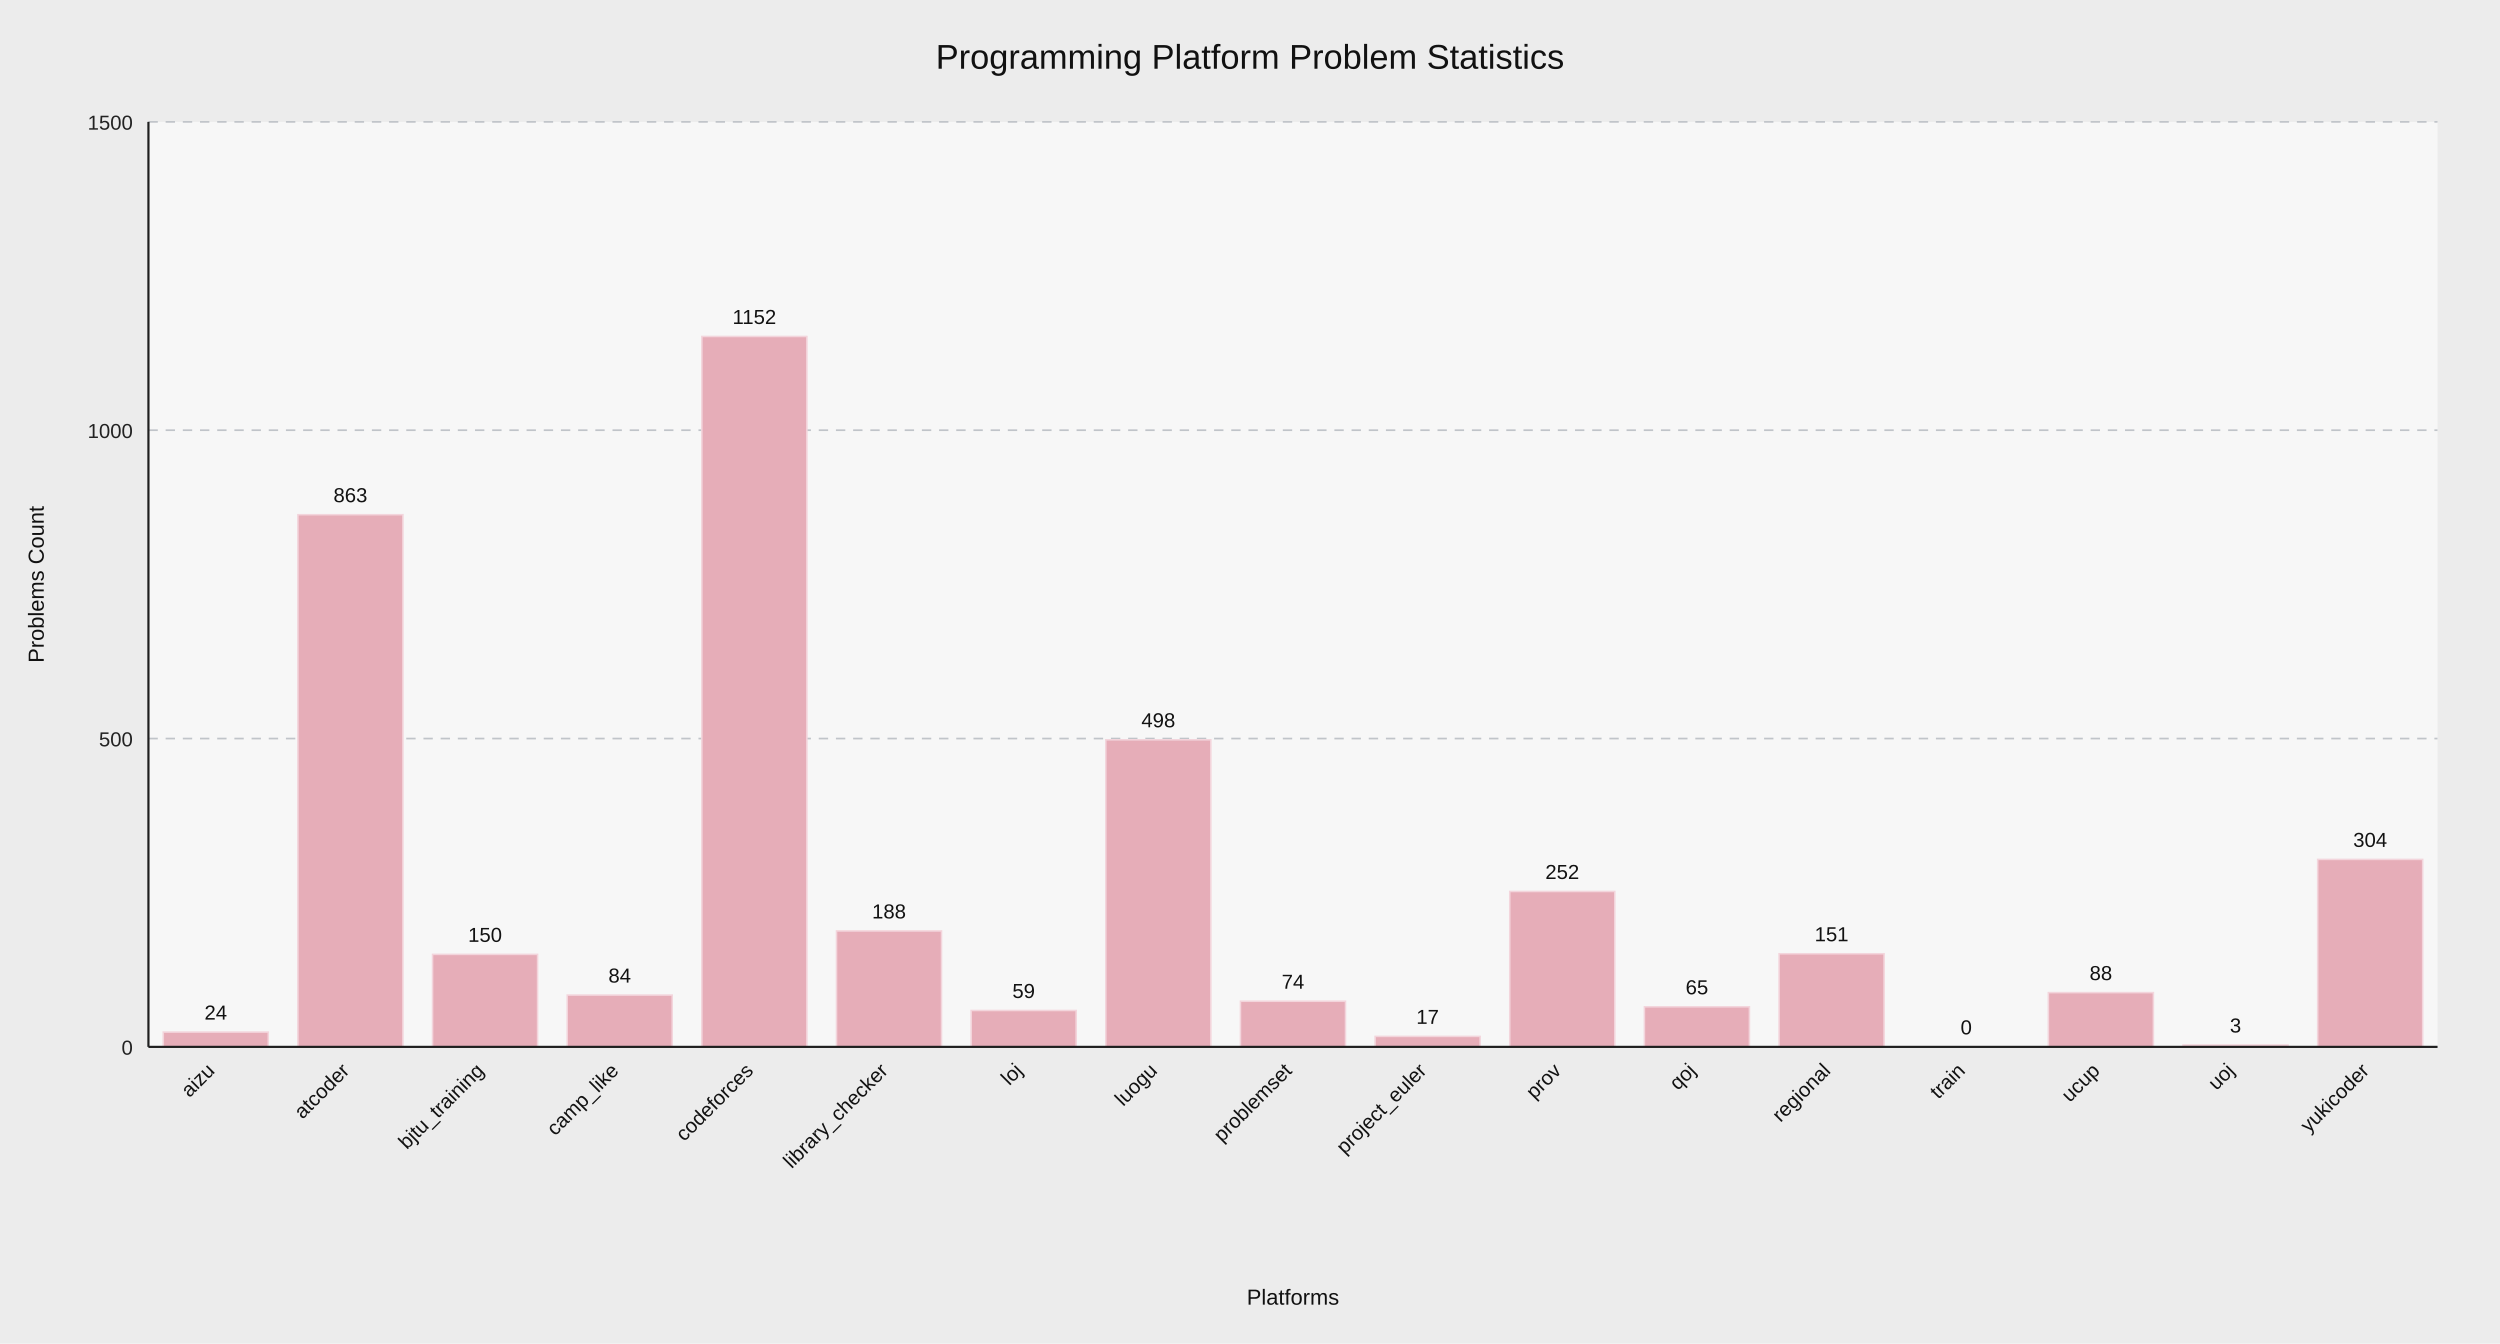
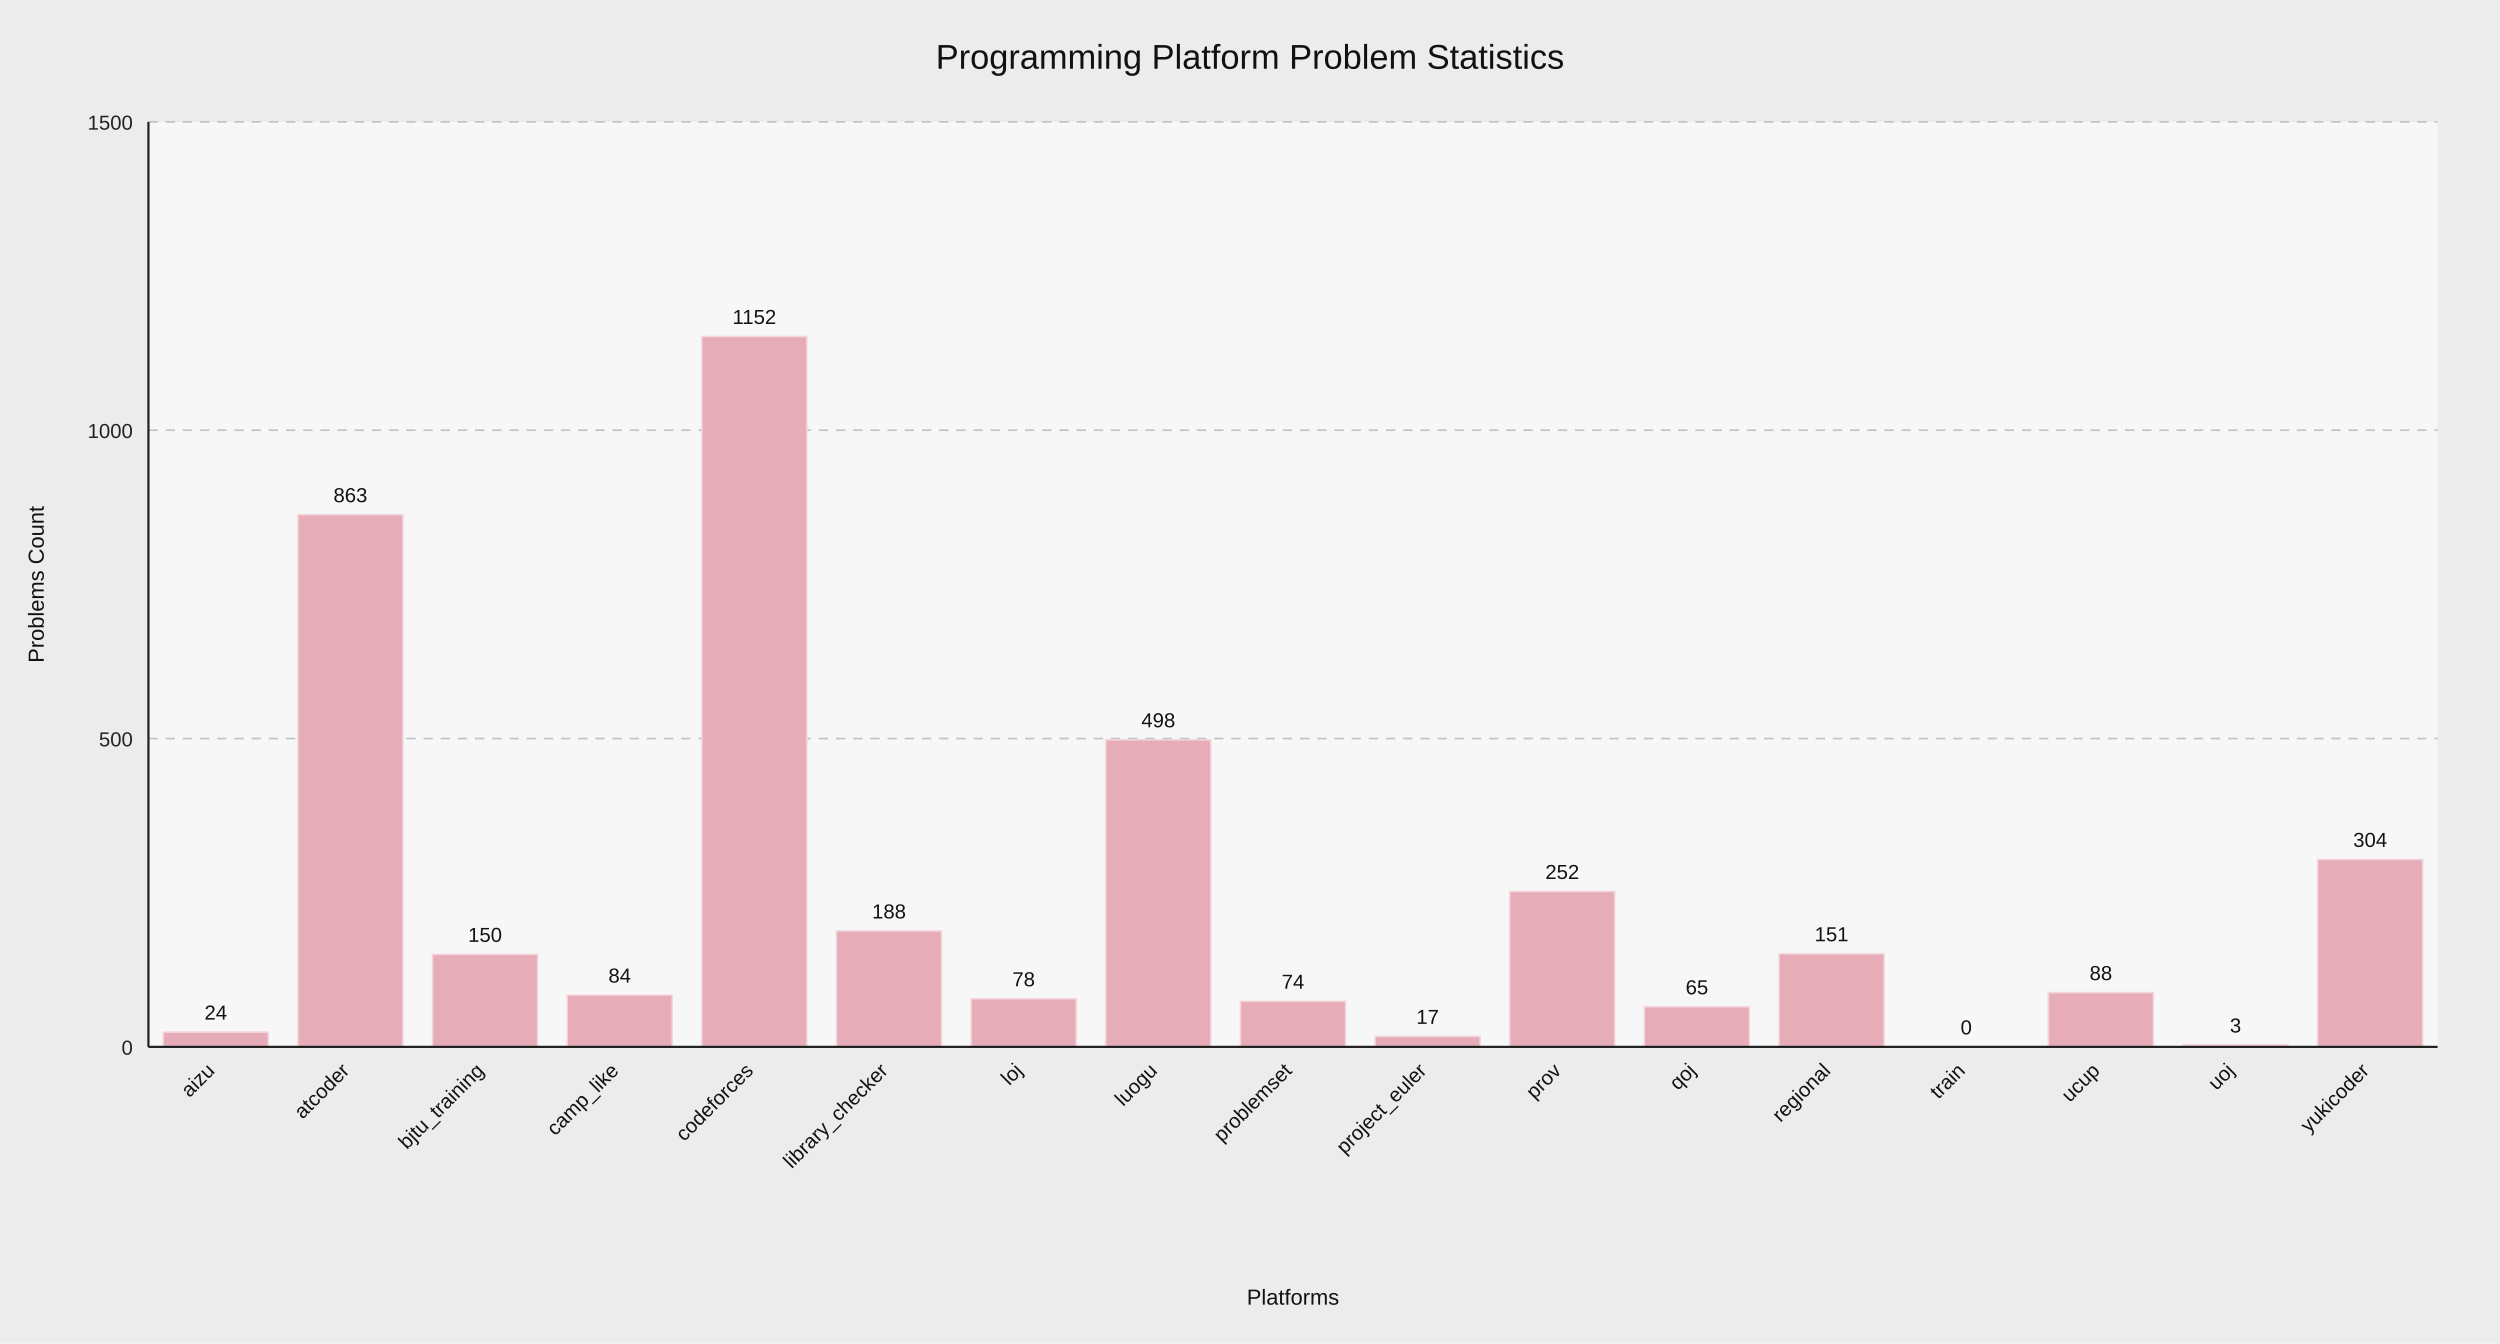
<svg xmlns="http://www.w3.org/2000/svg" width="1600" height="860" viewBox="0 0 1600 860">
  <rect x="0" y="0" width="1600" height="860" fill="#ececec" />
  <rect x="95" y="78" width="1465" height="592" fill="#f7f7f7" />
  <text x="800" y="44" text-anchor="middle" font-size="22" font-family="Segoe UI, Arial, sans-serif" fill="#111">Programming Platform Problem Statistics</text>
  <line x1="95" y1="670" x2="1560" y2="670" stroke="#c0c4c9" stroke-width="1.1" stroke-dasharray="6,5" />
  <text x="85" y="675" text-anchor="end" font-size="13" font-family="Segoe UI, Arial, sans-serif" fill="#222">0</text>
  <line x1="95" y1="472.667" x2="1560" y2="472.667" stroke="#c0c4c9" stroke-width="1.1" stroke-dasharray="6,5" />
  <text x="85" y="477.667" text-anchor="end" font-size="13" font-family="Segoe UI, Arial, sans-serif" fill="#222">500</text>
  <line x1="95" y1="275.333" x2="1560" y2="275.333" stroke="#c0c4c9" stroke-width="1.1" stroke-dasharray="6,5" />
  <text x="85" y="280.333" text-anchor="end" font-size="13" font-family="Segoe UI, Arial, sans-serif" fill="#222">1000</text>
  <line x1="95" y1="78" x2="1560" y2="78" stroke="#c0c4c9" stroke-width="1.1" stroke-dasharray="6,5" />
  <text x="85" y="83" text-anchor="end" font-size="13" font-family="Segoe UI, Arial, sans-serif" fill="#222">1500</text>
  <rect x="104.479" y="660.528" width="67.218" height="9.472" fill="#e6adb8" stroke="#f3d5dc" stroke-width="1" />
  <text x="138.088" y="652.528" text-anchor="middle" font-size="13" font-family="Segoe UI, Arial, sans-serif" fill="#121212">24</text>
  <g transform="translate(138.088,686) rotate(-45)">
    <text text-anchor="end" font-size="13" font-family="Segoe UI, Arial, sans-serif" fill="#121212">aizu</text>
  </g>
  <rect x="190.656" y="329.403" width="67.218" height="340.597" fill="#e6adb8" stroke="#f3d5dc" stroke-width="1" />
  <text x="224.265" y="321.403" text-anchor="middle" font-size="13" font-family="Segoe UI, Arial, sans-serif" fill="#121212">863</text>
  <g transform="translate(224.265,686) rotate(-45)">
    <text text-anchor="end" font-size="13" font-family="Segoe UI, Arial, sans-serif" fill="#121212">atcoder</text>
  </g>
  <rect x="276.832" y="610.8" width="67.218" height="59.2" fill="#e6adb8" stroke="#f3d5dc" stroke-width="1" />
  <text x="310.441" y="602.8" text-anchor="middle" font-size="13" font-family="Segoe UI, Arial, sans-serif" fill="#121212">150</text>
  <g transform="translate(310.441,686) rotate(-45)">
    <text text-anchor="end" font-size="13" font-family="Segoe UI, Arial, sans-serif" fill="#121212">bjtu_training</text>
  </g>
  <rect x="363.009" y="636.848" width="67.218" height="33.152" fill="#e6adb8" stroke="#f3d5dc" stroke-width="1" />
  <text x="396.618" y="628.848" text-anchor="middle" font-size="13" font-family="Segoe UI, Arial, sans-serif" fill="#121212">84</text>
  <g transform="translate(396.618,686) rotate(-45)">
    <text text-anchor="end" font-size="13" font-family="Segoe UI, Arial, sans-serif" fill="#121212">camp_like</text>
  </g>
  <rect x="449.185" y="215.344" width="67.218" height="454.656" fill="#e6adb8" stroke="#f3d5dc" stroke-width="1" />
  <text x="482.794" y="207.344" text-anchor="middle" font-size="13" font-family="Segoe UI, Arial, sans-serif" fill="#121212">1152</text>
  <g transform="translate(482.794,686) rotate(-45)">
    <text text-anchor="end" font-size="13" font-family="Segoe UI, Arial, sans-serif" fill="#121212">codeforces</text>
  </g>
  <rect x="535.362" y="595.803" width="67.218" height="74.197" fill="#e6adb8" stroke="#f3d5dc" stroke-width="1" />
  <text x="568.971" y="587.803" text-anchor="middle" font-size="13" font-family="Segoe UI, Arial, sans-serif" fill="#121212">188</text>
  <g transform="translate(568.971,686) rotate(-45)">
    <text text-anchor="end" font-size="13" font-family="Segoe UI, Arial, sans-serif" fill="#121212">library_checker</text>
  </g>
-   <rect x="621.538" y="646.715" width="67.218" height="23.285" fill="#e6adb8" stroke="#f3d5dc" stroke-width="1" />
-   <text x="655.147" y="638.715" text-anchor="middle" font-size="13" font-family="Segoe UI, Arial, sans-serif" fill="#121212">59</text>
+   <rect x="621.538" y="639.216" width="67.218" height="30.784" fill="#e6adb8" stroke="#f3d5dc" stroke-width="1" />
+   <text x="655.147" y="631.216" text-anchor="middle" font-size="13" font-family="Segoe UI, Arial, sans-serif" fill="#121212">78</text>
  <g transform="translate(655.147,686) rotate(-45)">
    <text text-anchor="end" font-size="13" font-family="Segoe UI, Arial, sans-serif" fill="#121212">loj</text>
  </g>
  <rect x="707.715" y="473.456" width="67.218" height="196.544" fill="#e6adb8" stroke="#f3d5dc" stroke-width="1" />
  <text x="741.324" y="465.456" text-anchor="middle" font-size="13" font-family="Segoe UI, Arial, sans-serif" fill="#121212">498</text>
  <g transform="translate(741.324,686) rotate(-45)">
    <text text-anchor="end" font-size="13" font-family="Segoe UI, Arial, sans-serif" fill="#121212">luogu</text>
  </g>
  <rect x="793.891" y="640.795" width="67.218" height="29.205" fill="#e6adb8" stroke="#f3d5dc" stroke-width="1" />
  <text x="827.5" y="632.795" text-anchor="middle" font-size="13" font-family="Segoe UI, Arial, sans-serif" fill="#121212">74</text>
  <g transform="translate(827.5,686) rotate(-45)">
    <text text-anchor="end" font-size="13" font-family="Segoe UI, Arial, sans-serif" fill="#121212">problemset</text>
  </g>
  <rect x="880.068" y="663.291" width="67.218" height="6.709" fill="#e6adb8" stroke="#f3d5dc" stroke-width="1" />
  <text x="913.676" y="655.291" text-anchor="middle" font-size="13" font-family="Segoe UI, Arial, sans-serif" fill="#121212">17</text>
  <g transform="translate(913.676,686) rotate(-45)">
    <text text-anchor="end" font-size="13" font-family="Segoe UI, Arial, sans-serif" fill="#121212">project_euler</text>
  </g>
  <rect x="966.244" y="570.544" width="67.218" height="99.456" fill="#e6adb8" stroke="#f3d5dc" stroke-width="1" />
  <text x="999.853" y="562.544" text-anchor="middle" font-size="13" font-family="Segoe UI, Arial, sans-serif" fill="#121212">252</text>
  <g transform="translate(999.853,686) rotate(-45)">
    <text text-anchor="end" font-size="13" font-family="Segoe UI, Arial, sans-serif" fill="#121212">prov</text>
  </g>
  <rect x="1052.42" y="644.347" width="67.218" height="25.653" fill="#e6adb8" stroke="#f3d5dc" stroke-width="1" />
  <text x="1086.03" y="636.347" text-anchor="middle" font-size="13" font-family="Segoe UI, Arial, sans-serif" fill="#121212">65</text>
  <g transform="translate(1086.03,686) rotate(-45)">
    <text text-anchor="end" font-size="13" font-family="Segoe UI, Arial, sans-serif" fill="#121212">qoj</text>
  </g>
  <rect x="1138.6" y="610.405" width="67.218" height="59.595" fill="#e6adb8" stroke="#f3d5dc" stroke-width="1" />
  <text x="1172.21" y="602.405" text-anchor="middle" font-size="13" font-family="Segoe UI, Arial, sans-serif" fill="#121212">151</text>
  <g transform="translate(1172.21,686) rotate(-45)">
    <text text-anchor="end" font-size="13" font-family="Segoe UI, Arial, sans-serif" fill="#121212">regional</text>
  </g>
  <rect x="1224.77" y="670" width="67.218" height="0" fill="#e6adb8" stroke="#f3d5dc" stroke-width="1" />
  <text x="1258.38" y="662" text-anchor="middle" font-size="13" font-family="Segoe UI, Arial, sans-serif" fill="#121212">0</text>
  <g transform="translate(1258.38,686) rotate(-45)">
    <text text-anchor="end" font-size="13" font-family="Segoe UI, Arial, sans-serif" fill="#121212">train</text>
  </g>
  <rect x="1310.95" y="635.269" width="67.218" height="34.731" fill="#e6adb8" stroke="#f3d5dc" stroke-width="1" />
  <text x="1344.56" y="627.269" text-anchor="middle" font-size="13" font-family="Segoe UI, Arial, sans-serif" fill="#121212">88</text>
  <g transform="translate(1344.56,686) rotate(-45)">
    <text text-anchor="end" font-size="13" font-family="Segoe UI, Arial, sans-serif" fill="#121212">ucup</text>
  </g>
  <rect x="1397.13" y="668.816" width="67.218" height="1.184" fill="#e6adb8" stroke="#f3d5dc" stroke-width="1" />
  <text x="1430.74" y="660.816" text-anchor="middle" font-size="13" font-family="Segoe UI, Arial, sans-serif" fill="#121212">3</text>
  <g transform="translate(1430.74,686) rotate(-45)">
    <text text-anchor="end" font-size="13" font-family="Segoe UI, Arial, sans-serif" fill="#121212">uoj</text>
  </g>
  <rect x="1483.3" y="550.021" width="67.218" height="119.979" fill="#e6adb8" stroke="#f3d5dc" stroke-width="1" />
  <text x="1516.91" y="542.021" text-anchor="middle" font-size="13" font-family="Segoe UI, Arial, sans-serif" fill="#121212">304</text>
  <g transform="translate(1516.91,686) rotate(-45)">
    <text text-anchor="end" font-size="13" font-family="Segoe UI, Arial, sans-serif" fill="#121212">yukicoder</text>
  </g>
  <line x1="95" y1="78" x2="95" y2="670" stroke="#1f1f1f" stroke-width="1.4" />
  <line x1="95" y1="670" x2="1560" y2="670" stroke="#1f1f1f" stroke-width="1.4" />
  <text x="827.5" y="835" text-anchor="middle" font-size="14" font-family="Segoe UI, Arial, sans-serif" fill="#111">Platforms</text>
  <g transform="translate(28,374) rotate(-90)">
    <text text-anchor="middle" font-size="14" font-family="Segoe UI, Arial, sans-serif" fill="#111">Problems Count</text>
  </g>
</svg>
